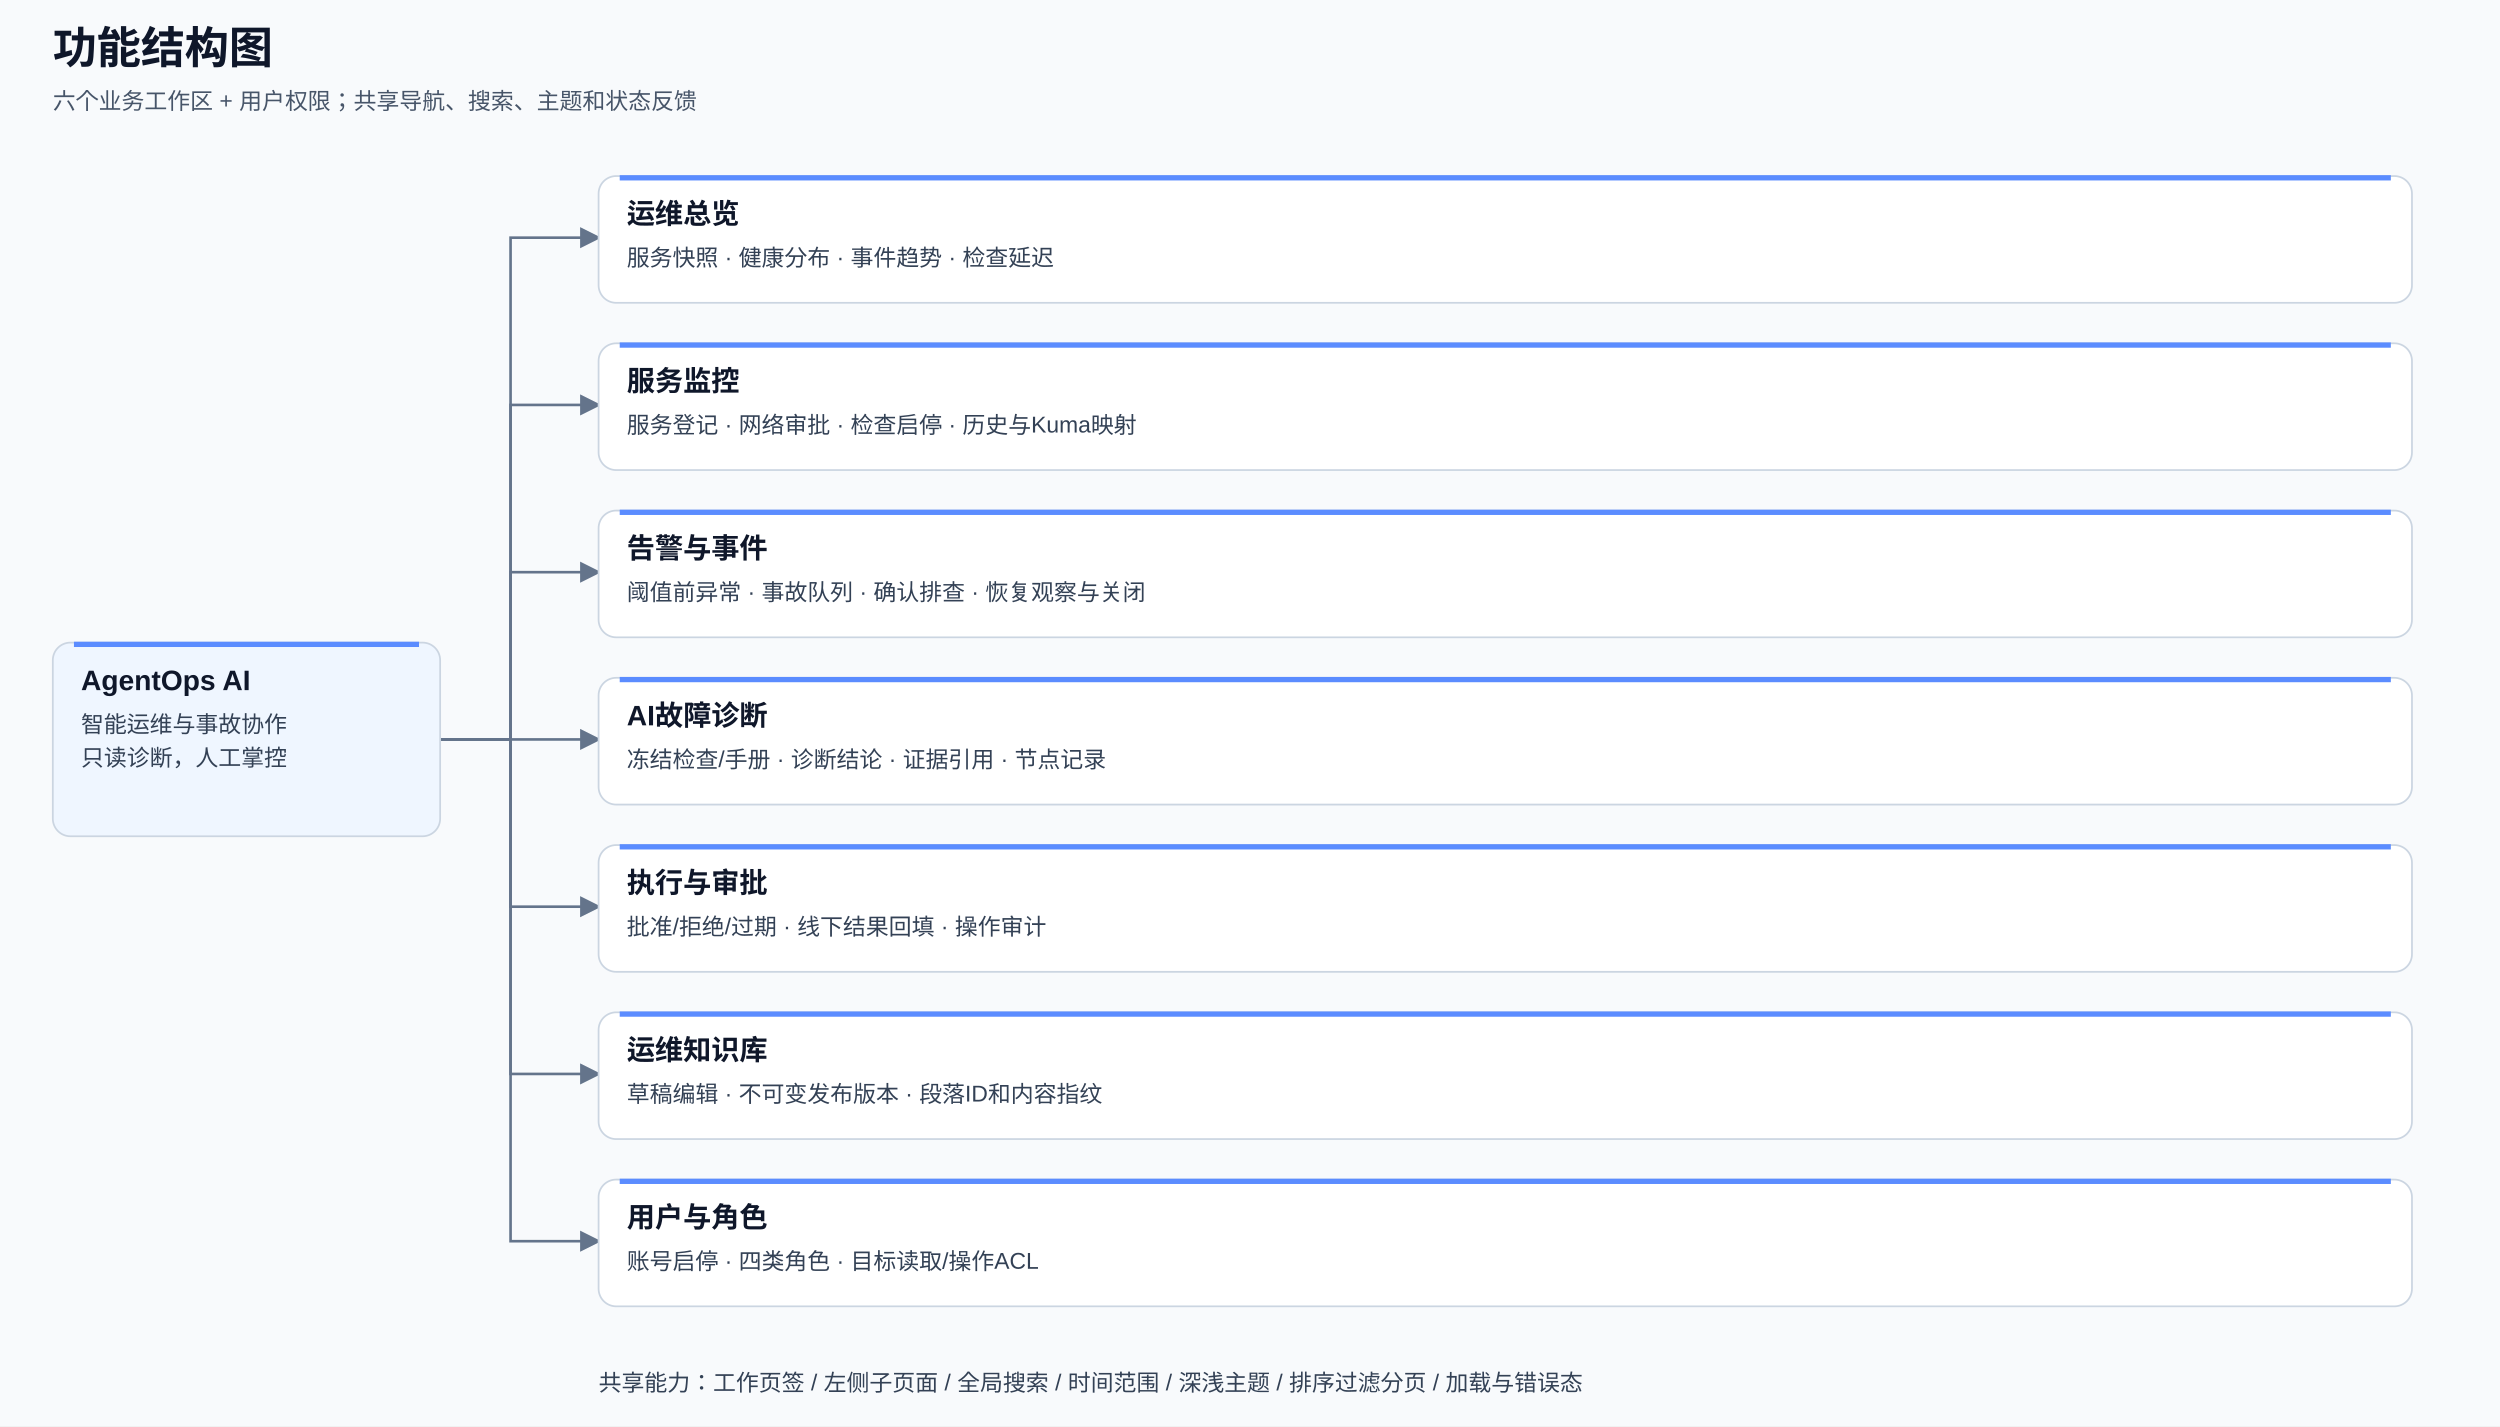
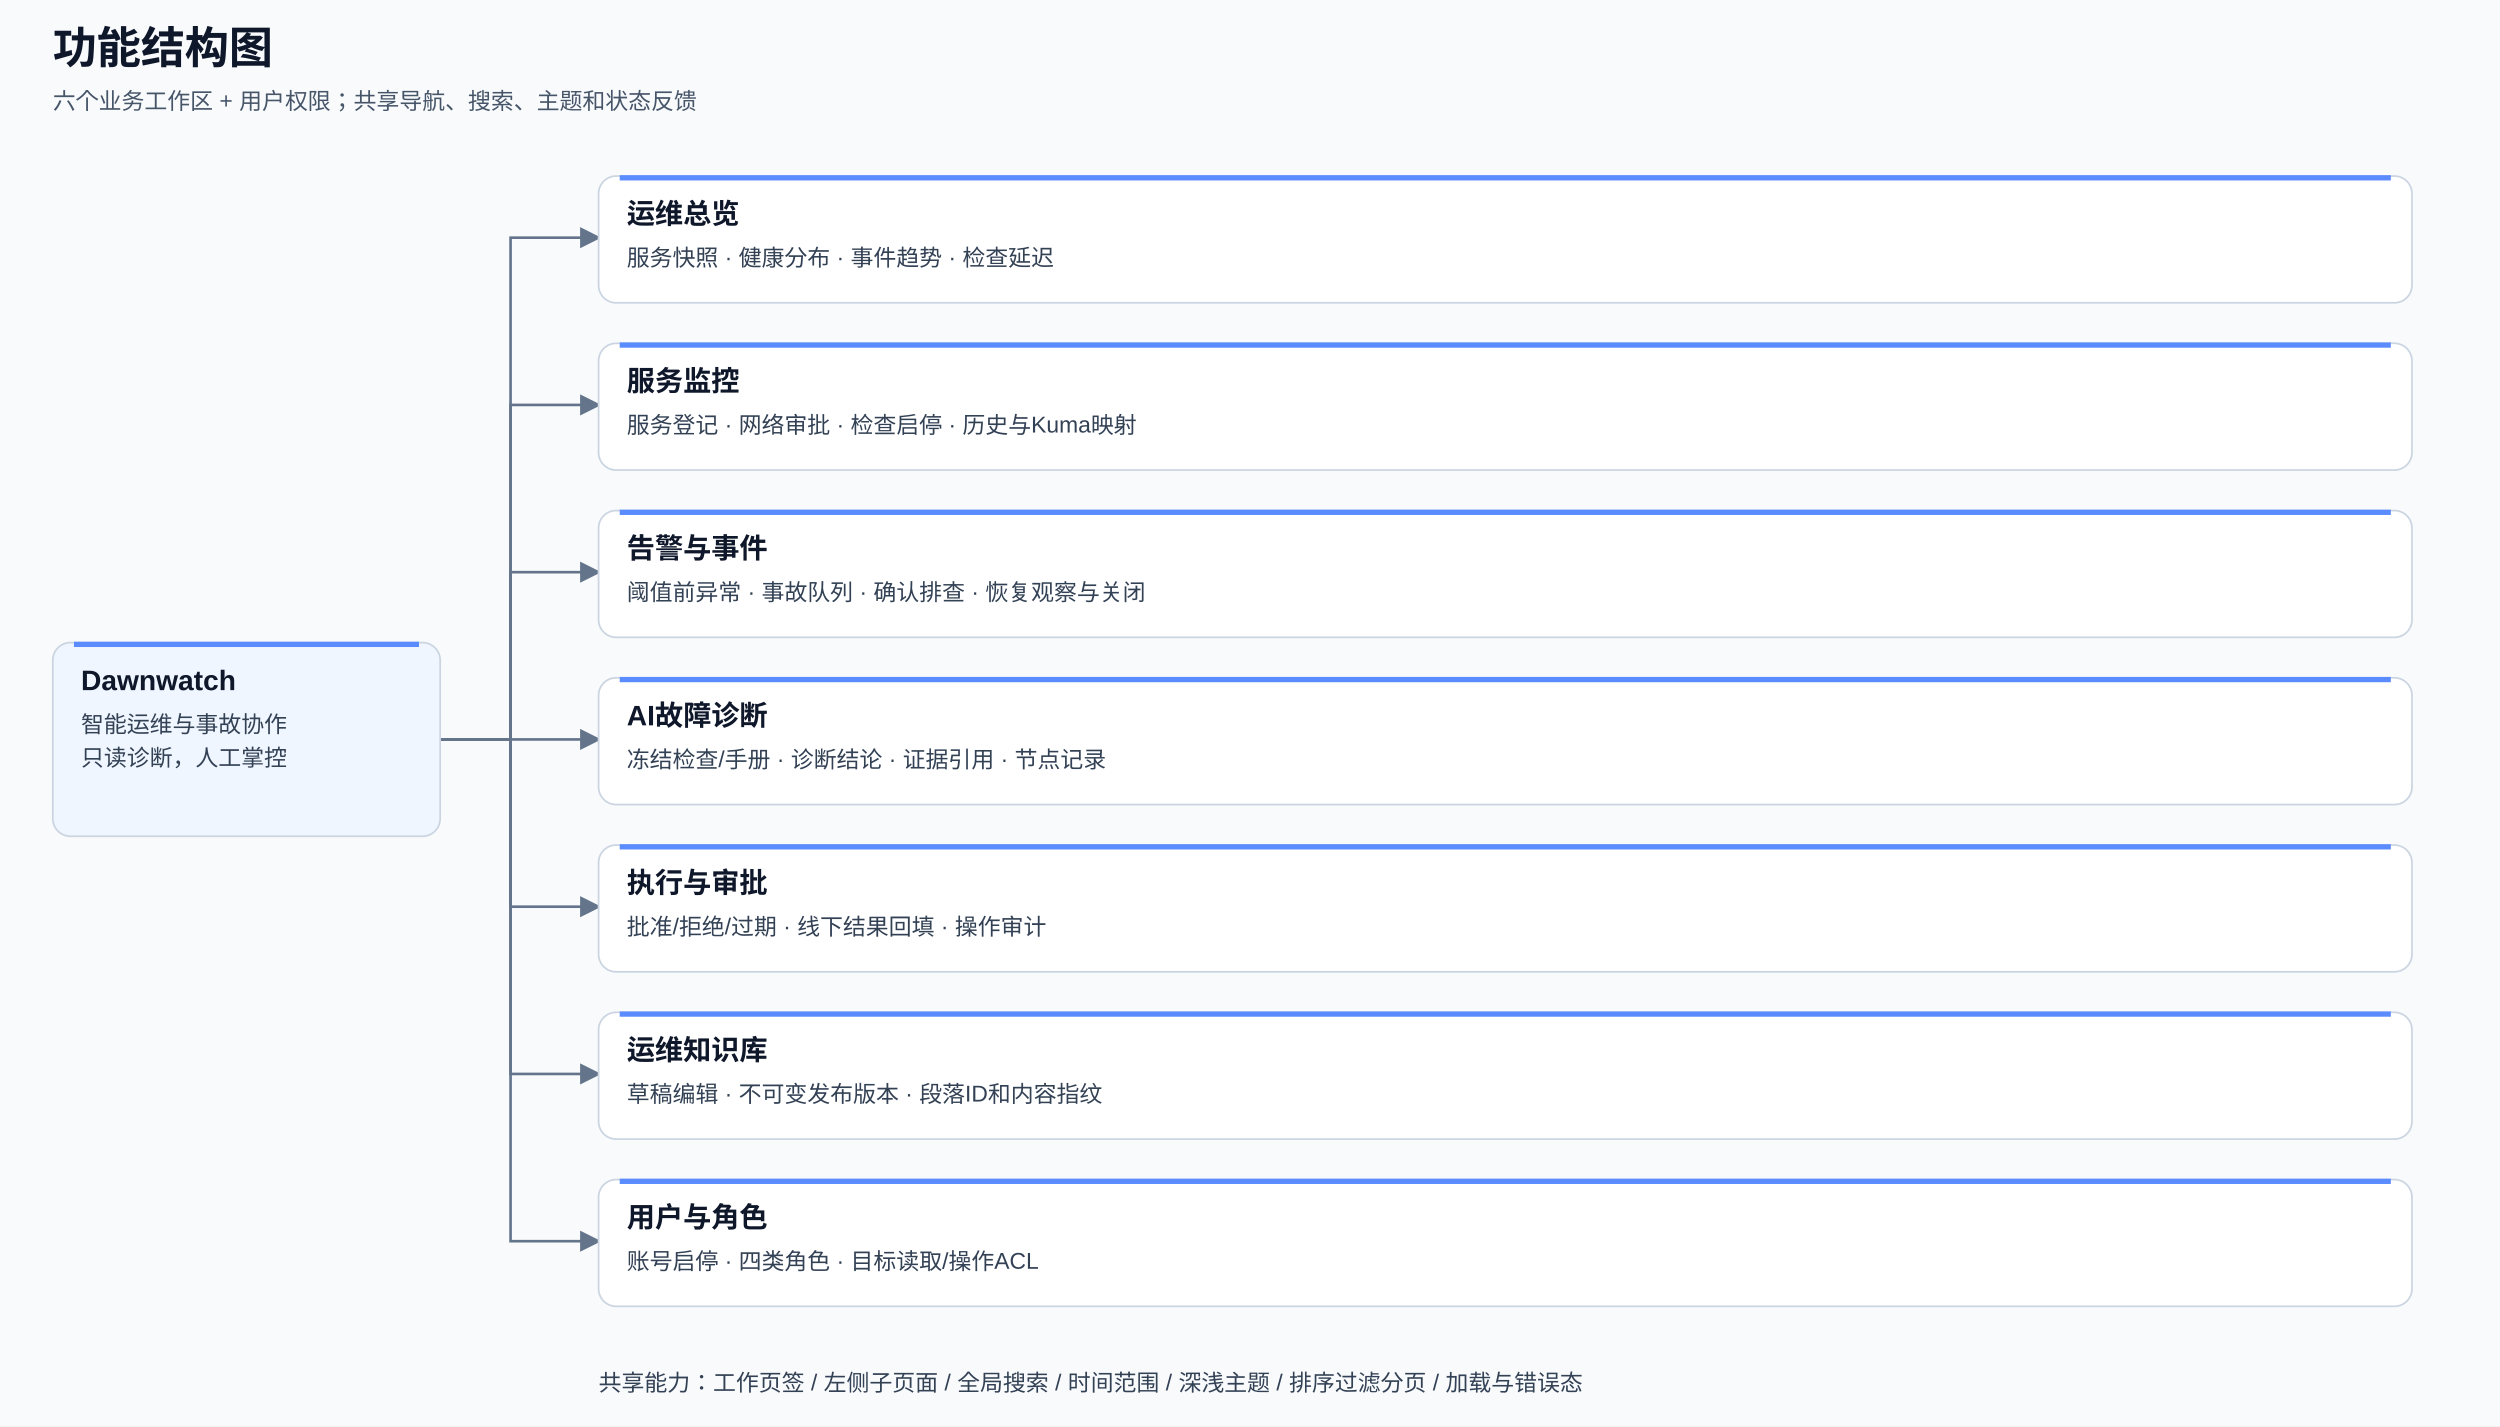
<svg xmlns="http://www.w3.org/2000/svg" width="1420" height="810" viewBox="0 0 1420 810" role="img" aria-labelledby="title desc">
  <defs>
    <marker id="arrow" markerWidth="8" markerHeight="8" refX="7" refY="4" orient="auto">
      <path d="M0,0 L8,4 L0,8 Z" fill="#64748b" />
    </marker>
  </defs>
  <rect width="100%" height="100%" fill="#f8fafc" />
  <text x="30" y="36" font-family="Arial,Microsoft YaHei,sans-serif" font-size="25" fill="#0f172a" font-weight="600" text-anchor="start">功能结构图</text>
  <text x="30" y="62" font-family="Arial,Microsoft YaHei,sans-serif" font-size="13" fill="#475569" font-weight="400" text-anchor="start">六个业务工作区 + 用户权限；共享导航、搜索、主题和状态反馈</text>
  <polyline points="250,420 290,420 290,135 340,135" fill="none" stroke="#64748b" stroke-width="1.5" marker-end="url(#arrow)" />
  <rect x="340" y="100" width="1030" height="72" rx="10" fill="#fff" stroke="#cbd5e1" />
  <path d="M352,101 H1358" stroke="#5b8cff" stroke-width="3" />
  <text x="356" y="127" font-family="Arial,Microsoft YaHei,sans-serif" font-size="16" fill="#0f172a" font-weight="600" text-anchor="start">运维总览</text>
  <text x="356" y="151" font-family="Arial,Microsoft YaHei,sans-serif" font-size="13" fill="#334155" font-weight="400" text-anchor="start">服务快照 · 健康分布 · 事件趋势 · 检查延迟</text>
  <polyline points="250,420 290,420 290,230 340,230" fill="none" stroke="#64748b" stroke-width="1.5" marker-end="url(#arrow)" />
  <rect x="340" y="195" width="1030" height="72" rx="10" fill="#fff" stroke="#cbd5e1" />
  <path d="M352,196 H1358" stroke="#5b8cff" stroke-width="3" />
  <text x="356" y="222" font-family="Arial,Microsoft YaHei,sans-serif" font-size="16" fill="#0f172a" font-weight="600" text-anchor="start">服务监控</text>
  <text x="356" y="246" font-family="Arial,Microsoft YaHei,sans-serif" font-size="13" fill="#334155" font-weight="400" text-anchor="start">服务登记 · 网络审批 · 检查启停 · 历史与Kuma映射</text>
  <polyline points="250,420 290,420 290,325 340,325" fill="none" stroke="#64748b" stroke-width="1.5" marker-end="url(#arrow)" />
  <rect x="340" y="290" width="1030" height="72" rx="10" fill="#fff" stroke="#cbd5e1" />
  <path d="M352,291 H1358" stroke="#5b8cff" stroke-width="3" />
  <text x="356" y="317" font-family="Arial,Microsoft YaHei,sans-serif" font-size="16" fill="#0f172a" font-weight="600" text-anchor="start">告警与事件</text>
  <text x="356" y="341" font-family="Arial,Microsoft YaHei,sans-serif" font-size="13" fill="#334155" font-weight="400" text-anchor="start">阈值前异常 · 事故队列 · 确认排查 · 恢复观察与关闭</text>
  <polyline points="250,420 290,420 290,420 340,420" fill="none" stroke="#64748b" stroke-width="1.5" marker-end="url(#arrow)" />
  <rect x="340" y="385" width="1030" height="72" rx="10" fill="#fff" stroke="#cbd5e1" />
  <path d="M352,386 H1358" stroke="#5b8cff" stroke-width="3" />
  <text x="356" y="412" font-family="Arial,Microsoft YaHei,sans-serif" font-size="16" fill="#0f172a" font-weight="600" text-anchor="start">AI故障诊断</text>
  <text x="356" y="436" font-family="Arial,Microsoft YaHei,sans-serif" font-size="13" fill="#334155" font-weight="400" text-anchor="start">冻结检查/手册 · 诊断结论 · 证据引用 · 节点记录</text>
  <polyline points="250,420 290,420 290,515 340,515" fill="none" stroke="#64748b" stroke-width="1.5" marker-end="url(#arrow)" />
  <rect x="340" y="480" width="1030" height="72" rx="10" fill="#fff" stroke="#cbd5e1" />
  <path d="M352,481 H1358" stroke="#5b8cff" stroke-width="3" />
  <text x="356" y="507" font-family="Arial,Microsoft YaHei,sans-serif" font-size="16" fill="#0f172a" font-weight="600" text-anchor="start">执行与审批</text>
  <text x="356" y="531" font-family="Arial,Microsoft YaHei,sans-serif" font-size="13" fill="#334155" font-weight="400" text-anchor="start">批准/拒绝/过期 · 线下结果回填 · 操作审计</text>
  <polyline points="250,420 290,420 290,610 340,610" fill="none" stroke="#64748b" stroke-width="1.5" marker-end="url(#arrow)" />
  <rect x="340" y="575" width="1030" height="72" rx="10" fill="#fff" stroke="#cbd5e1" />
  <path d="M352,576 H1358" stroke="#5b8cff" stroke-width="3" />
  <text x="356" y="602" font-family="Arial,Microsoft YaHei,sans-serif" font-size="16" fill="#0f172a" font-weight="600" text-anchor="start">运维知识库</text>
  <text x="356" y="626" font-family="Arial,Microsoft YaHei,sans-serif" font-size="13" fill="#334155" font-weight="400" text-anchor="start">草稿编辑 · 不可变发布版本 · 段落ID和内容指纹</text>
  <polyline points="250,420 290,420 290,705 340,705" fill="none" stroke="#64748b" stroke-width="1.5" marker-end="url(#arrow)" />
  <rect x="340" y="670" width="1030" height="72" rx="10" fill="#fff" stroke="#cbd5e1" />
  <path d="M352,671 H1358" stroke="#5b8cff" stroke-width="3" />
  <text x="356" y="697" font-family="Arial,Microsoft YaHei,sans-serif" font-size="16" fill="#0f172a" font-weight="600" text-anchor="start">用户与角色</text>
  <text x="356" y="721" font-family="Arial,Microsoft YaHei,sans-serif" font-size="13" fill="#334155" font-weight="400" text-anchor="start">账号启停 · 四类角色 · 目标读取/操作ACL</text>
  <rect x="30" y="365" width="220" height="110" rx="10" fill="#eff6ff" stroke="#cbd5e1" />
  <path d="M42,366 H238" stroke="#5b8cff" stroke-width="3" />
-   <text x="46" y="392" font-family="Arial,Microsoft YaHei,sans-serif" font-size="16" fill="#0f172a" font-weight="600" text-anchor="start">AgentOps AI</text>
+   <text x="46" y="392" font-family="Arial,Microsoft YaHei,sans-serif" font-size="16" fill="#0f172a" font-weight="600" text-anchor="start">Dawnwatch</text>
  <text x="46" y="416" font-family="Arial,Microsoft YaHei,sans-serif" font-size="13" fill="#334155" font-weight="400" text-anchor="start">智能运维与事故协作</text>
  <text x="46" y="435" font-family="Arial,Microsoft YaHei,sans-serif" font-size="13" fill="#334155" font-weight="400" text-anchor="start">只读诊断，人工掌控</text>
  <text x="340" y="790" font-family="Arial,Microsoft YaHei,sans-serif" font-size="13" fill="#334155" font-weight="400" text-anchor="start">共享能力：工作页签 / 左侧子页面 / 全局搜索 / 时间范围 / 深浅主题 / 排序过滤分页 / 加载与错误态</text>
</svg>
